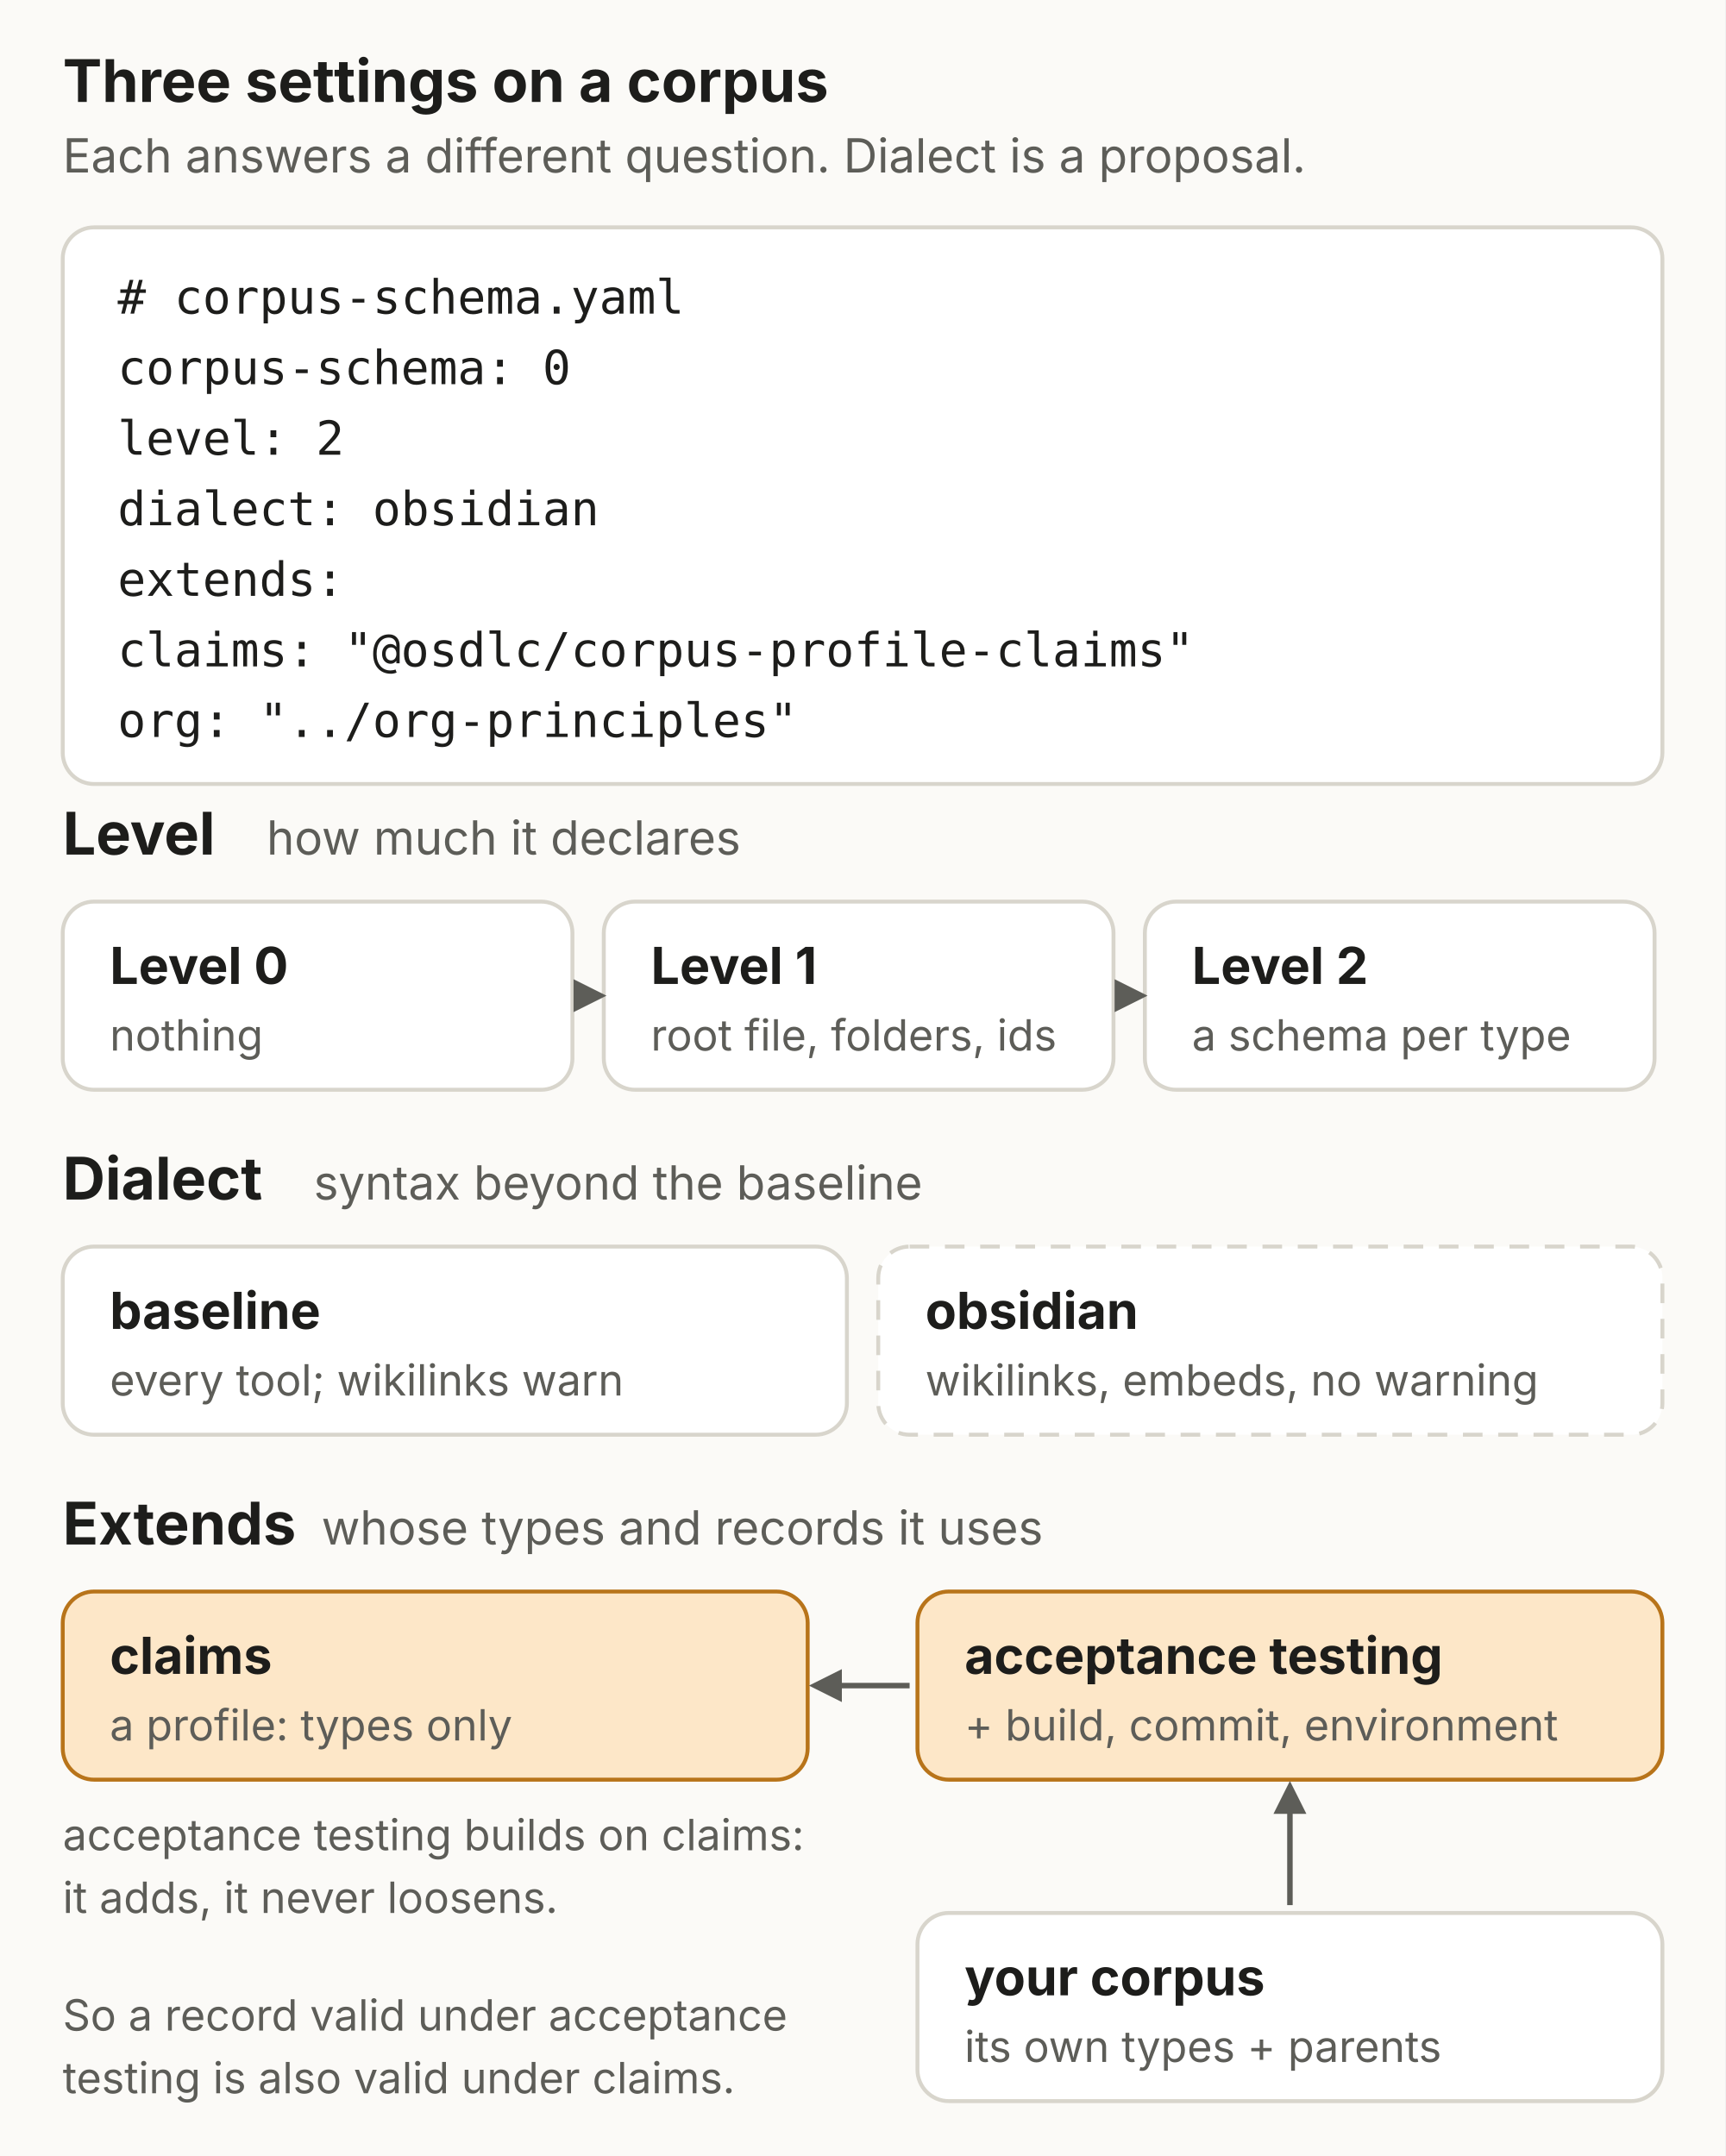
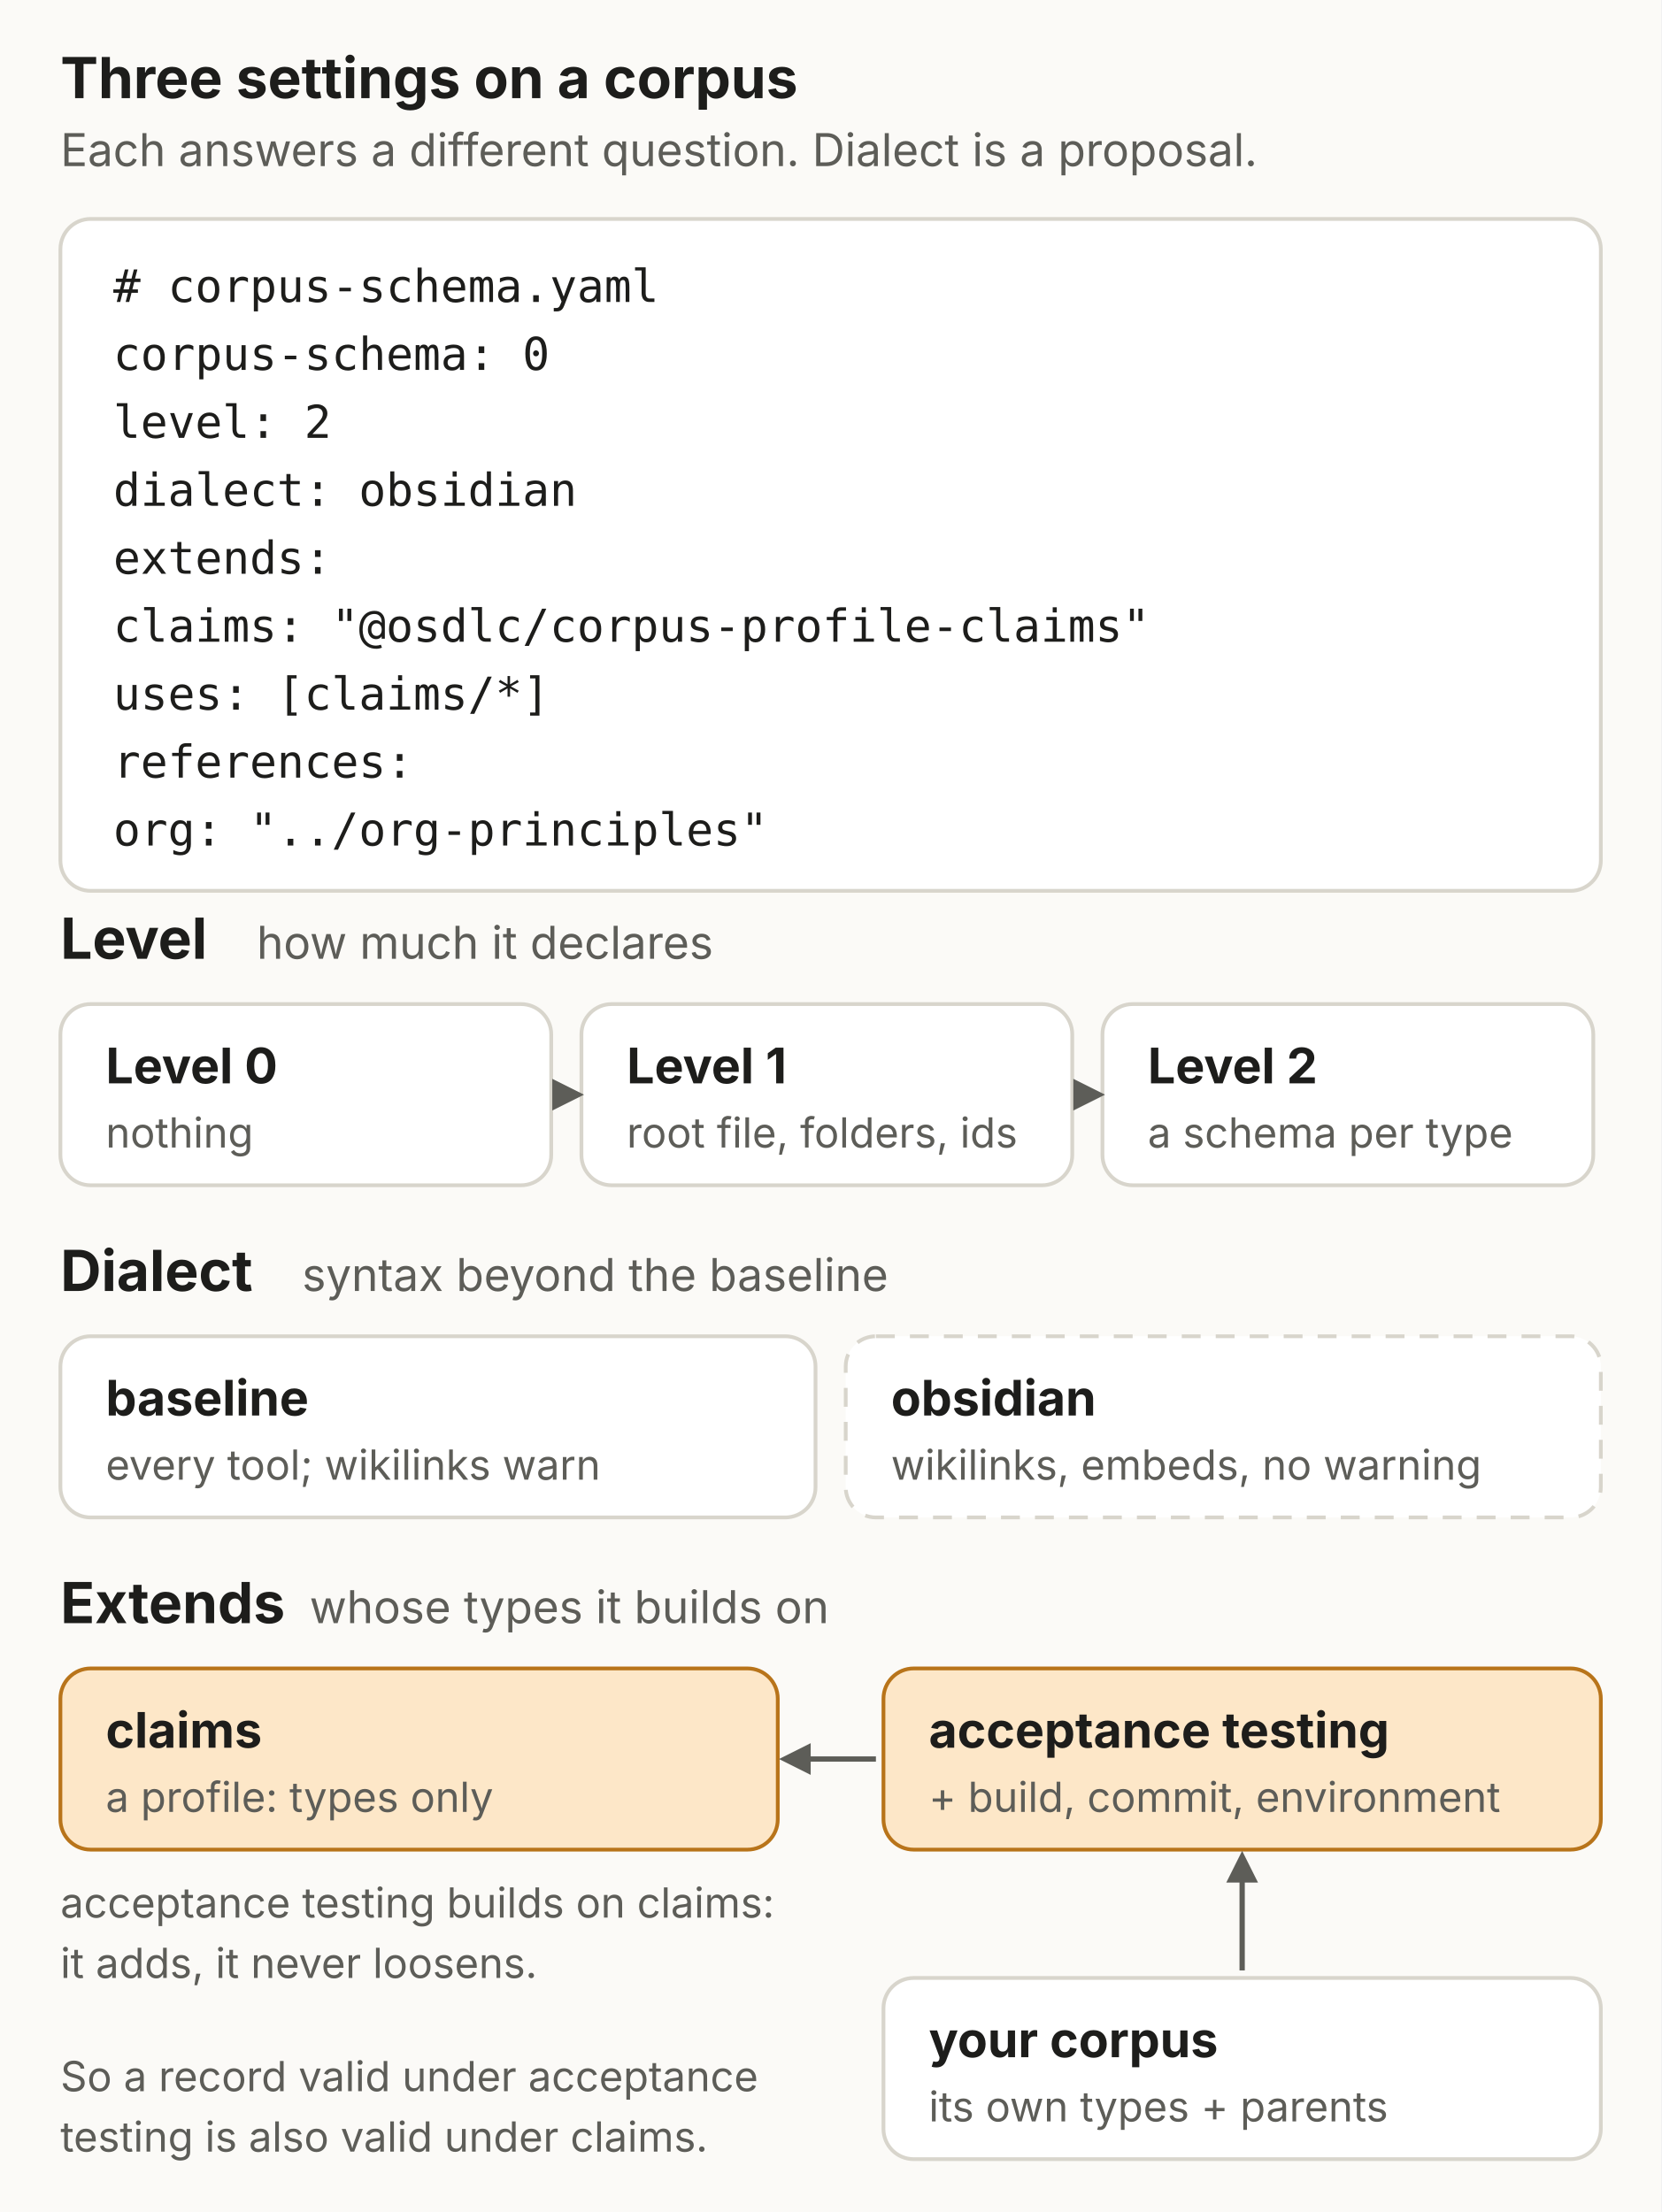
- <svg xmlns="http://www.w3.org/2000/svg" viewBox="0 0 440 550" width="880" font-family="system-ui, -apple-system, Segoe UI, sans-serif" role="img" aria-label="Level, dialect and profiles, with a root file example">
+ <svg xmlns="http://www.w3.org/2000/svg" viewBox="0 0 440 586" width="880" font-family="system-ui, -apple-system, Segoe UI, sans-serif" role="img" aria-label="Level, dialect and profiles, with a root file example">
  <style>
.bg{fill:#fbfaf7} .band{fill:#f0eee8}
.rl{font-size:15px;font-weight:650;fill:#1d1d1b} .rs{font-size:12px;fill:#5d5d58}
.lang{font-size:10.5px;font-weight:700;letter-spacing:.06em;fill:#5d5d58}
.chip rect{fill:#ffffff;stroke-width:1.5} .chip.later rect{fill:none;stroke-dasharray:5 4}
.cn{font-size:13px;font-weight:650;fill:#1d1d1b} .cs{font-size:11px;fill:#5d5d58}
.r-osdlc rect{stroke:#2f855a} .r-osdlc .dot{fill:#2f855a}
.r-md rect{stroke:#b83280} .r-md .dot{fill:#b83280}
.r-dev rect{stroke:#2b6cb0} .r-dev .dot{fill:#2b6cb0}
.r-ont rect{stroke:#6b46c1} .r-ont .dot{fill:#6b46c1}
.r-sw rect{stroke:#c05621} .r-sw .dot{fill:#c05621}
.fb rect{fill:#fde8e8;stroke:#c53030} .fb text{font-size:10.5px;font-weight:700;fill:#c53030}
.dup{stroke:#c53030;stroke-width:1.6;stroke-dasharray:4 3}
.edge{fill:none;stroke:#5d5d58;stroke-width:1.4} .ahp{fill:#5d5d58}
.lvl rect{fill:#ffffff;stroke:#d8d5cc} .prof rect{fill:#fde7c8;stroke:#b8741a}
.tie{stroke:#b8741a;stroke-width:1.6;fill:none}
@media (prefers-color-scheme: dark) {
.bg{fill:#16161a} .band{fill:#222227}
.rl{font-size:15px;font-weight:650;fill:#ececea} .rs{font-size:12px;fill:#a3a39d}
.lang{font-size:10.5px;font-weight:700;letter-spacing:.06em;fill:#a3a39d}
.chip rect{fill:#2b2b31;stroke-width:1.5} .chip.later rect{fill:none;stroke-dasharray:5 4}
.cn{font-size:13px;font-weight:650;fill:#ececea} .cs{font-size:11px;fill:#a3a39d}
.r-osdlc rect{stroke:#68d391} .r-osdlc .dot{fill:#68d391}
.r-md rect{stroke:#f687b3} .r-md .dot{fill:#f687b3}
.r-dev rect{stroke:#63b3ed} .r-dev .dot{fill:#63b3ed}
.r-ont rect{stroke:#b794f4} .r-ont .dot{fill:#b794f4}
.r-sw rect{stroke:#f6ad55} .r-sw .dot{fill:#f6ad55}
.fb rect{fill:#3b1d1d;stroke:#fc8181} .fb text{font-size:10.5px;font-weight:700;fill:#fc8181}
.dup{stroke:#fc8181;stroke-width:1.6;stroke-dasharray:4 3}
.edge{fill:none;stroke:#a3a39d;stroke-width:1.4} .ahp{fill:#a3a39d}
.lvl rect{fill:#2b2b31;stroke:#3a3a40} .prof rect{fill:#3d2f1c;stroke:#f6ad55}
.tie{stroke:#f6ad55;stroke-width:1.6;fill:none}
}</style>
-   <rect class="bg" width="440" height="550" />
+   <rect class="bg" width="440" height="586" />
  <style>
.r-ext rect{stroke:#8a8a84} .r-ext .dot{fill:#8a8a84}
.lnum{font-size:12px;font-weight:700;fill:#5d5d58}
.lvl.opt rect{stroke-dasharray:5 4}
.code rect{fill:#ffffff;stroke:#d8d5cc} .code text{font-family:ui-monospace,SFMono-Regular,Menlo,monospace;font-size:12px;fill:#1d1d1b}
@media (prefers-color-scheme: dark) {
.r-ext rect{stroke:#a0a09a} .r-ext .dot{fill:#a0a09a}
.lnum{font-size:12px;font-weight:700;fill:#a3a39d}
.lvl.opt rect{stroke-dasharray:5 4}
.code rect{fill:#2b2b31;stroke:#3a3a40} .code text{font-family:ui-monospace,SFMono-Regular,Menlo,monospace;font-size:12px;fill:#ececea}
}</style>
  <defs>
    <marker id="ah" viewBox="0 0 10 10" refX="8" refY="5" markerWidth="6" markerHeight="6" orient="auto">
      <path d="M0,0L10,5L0,10z" class="ahp" />
    </marker>
  </defs>
  <text class="rl" x="16" y="26">Three settings on a corpus</text>
  <text class="rs" x="16" y="44">Each answers a different question. Dialect is a proposal.</text>
  <g class="code">
-     <rect x="16" y="58" width="408" height="142" rx="8" />
+     <rect x="16" y="58" width="408" height="178" rx="8" />
    <text x="30" y="80"># corpus-schema.yaml</text>
    <text x="30" y="98">corpus-schema: 0</text>
    <text x="30" y="116">level: 2</text>
    <text x="30" y="134">dialect: obsidian</text>
    <text x="30" y="152">extends:</text>
    <text x="30" y="170">  claims: "@osdlc/corpus-profile-claims"</text>
-     <text x="30" y="188">  org: "../org-principles"</text>
+     <text x="30" y="188">uses: [claims/*]</text>
+     <text x="30" y="206">references:</text>
+     <text x="30" y="224">  org: "../org-principles"</text>
  </g>
-   <text class="rl" x="16" y="218">Level</text>
-   <text class="rs" x="68" y="218">how much it declares</text>
+   <text class="rl" x="16" y="254">Level</text>
+   <text class="rs" x="68" y="254">how much it declares</text>
  <g class="lvl">
-     <rect x="16" y="230" width="130" height="48" rx="8" />
+     <rect x="16" y="266" width="130" height="48" rx="8" />
  </g>
-   <text class="cn" x="28" y="251">Level 0</text>
-   <text class="cs" x="28" y="268">nothing</text>
+   <text class="cn" x="28" y="287">Level 0</text>
+   <text class="cs" x="28" y="304">nothing</text>
  <g class="lvl">
-     <rect x="154" y="230" width="130" height="48" rx="8" />
+     <rect x="154" y="266" width="130" height="48" rx="8" />
  </g>
-   <text class="cn" x="166" y="251">Level 1</text>
-   <text class="cs" x="166" y="268">root file, folders, ids</text>
-   <path class="edge" d="M147,254 L153,254" marker-end="url(#ah)" />
+   <text class="cn" x="166" y="287">Level 1</text>
+   <text class="cs" x="166" y="304">root file, folders, ids</text>
+   <path class="edge" d="M147,290 L153,290" marker-end="url(#ah)" />
  <g class="lvl">
-     <rect x="292" y="230" width="130" height="48" rx="8" />
+     <rect x="292" y="266" width="130" height="48" rx="8" />
  </g>
-   <text class="cn" x="304" y="251">Level 2</text>
-   <text class="cs" x="304" y="268">a schema per type</text>
-   <path class="edge" d="M285,254 L291,254" marker-end="url(#ah)" />
-   <text class="rl" x="16" y="306">Dialect</text>
-   <text class="rs" x="80" y="306">syntax beyond the baseline</text>
+   <text class="cn" x="304" y="287">Level 2</text>
+   <text class="cs" x="304" y="304">a schema per type</text>
+   <path class="edge" d="M285,290 L291,290" marker-end="url(#ah)" />
+   <text class="rl" x="16" y="342">Dialect</text>
+   <text class="rs" x="80" y="342">syntax beyond the baseline</text>
  <g class="lvl">
-     <rect x="16" y="318" width="200" height="48" rx="8" />
+     <rect x="16" y="354" width="200" height="48" rx="8" />
  </g>
-   <text class="cn" x="28" y="339">baseline</text>
-   <text class="cs" x="28" y="356">every tool; wikilinks warn</text>
+   <text class="cn" x="28" y="375">baseline</text>
+   <text class="cs" x="28" y="392">every tool; wikilinks warn</text>
  <g class="lvl opt">
-     <rect x="224" y="318" width="200" height="48" rx="8" />
+     <rect x="224" y="354" width="200" height="48" rx="8" />
  </g>
-   <text class="cn" x="236" y="339">obsidian</text>
-   <text class="cs" x="236" y="356">wikilinks, embeds, no warning</text>
-   <text class="rl" x="16" y="394">Extends</text>
-   <text class="rs" x="82" y="394">whose types and records it uses</text>
+   <text class="cn" x="236" y="375">obsidian</text>
+   <text class="cs" x="236" y="392">wikilinks, embeds, no warning</text>
+   <text class="rl" x="16" y="430">Extends</text>
+   <text class="rs" x="82" y="430">whose types it builds on</text>
  <g class="prof">
-     <rect x="16" y="406" width="190" height="48" rx="8" />
+     <rect x="16" y="442" width="190" height="48" rx="8" />
  </g>
-   <text class="cn" x="28" y="427">claims</text>
-   <text class="cs" x="28" y="444">a profile: types only</text>
+   <text class="cn" x="28" y="463">claims</text>
+   <text class="cs" x="28" y="480">a profile: types only</text>
  <g class="prof">
-     <rect x="234" y="406" width="190" height="48" rx="8" />
+     <rect x="234" y="442" width="190" height="48" rx="8" />
  </g>
-   <text class="cn" x="246" y="427">acceptance testing</text>
-   <text class="cs" x="246" y="444">+ build, commit, environment</text>
-   <path class="edge" d="M232,430 L208,430" marker-end="url(#ah)" />
-   <text class="cs" x="16" y="472">acceptance testing builds on claims:</text>
-   <text class="cs" x="16" y="488">it adds, it never loosens.</text>
+   <text class="cn" x="246" y="463">acceptance testing</text>
+   <text class="cs" x="246" y="480">+ build, commit, environment</text>
+   <path class="edge" d="M232,466 L208,466" marker-end="url(#ah)" />
+   <text class="cs" x="16" y="508">acceptance testing builds on claims:</text>
+   <text class="cs" x="16" y="524">it adds, it never loosens.</text>
  <g class="lvl">
-     <rect x="234" y="488" width="190" height="48" rx="8" />
+     <rect x="234" y="524" width="190" height="48" rx="8" />
  </g>
-   <text class="cn" x="246" y="509">your corpus</text>
-   <text class="cs" x="246" y="526">its own types + parents</text>
-   <path class="edge" d="M329,486 L329,456" marker-end="url(#ah)" />
-   <text class="cs" x="16" y="518">So a record valid under acceptance</text>
-   <text class="cs" x="16" y="534">testing is also valid under claims.</text>
+   <text class="cn" x="246" y="545">your corpus</text>
+   <text class="cs" x="246" y="562">its own types + parents</text>
+   <path class="edge" d="M329,522 L329,492" marker-end="url(#ah)" />
+   <text class="cs" x="16" y="554">So a record valid under acceptance</text>
+   <text class="cs" x="16" y="570">testing is also valid under claims.</text>
</svg>
